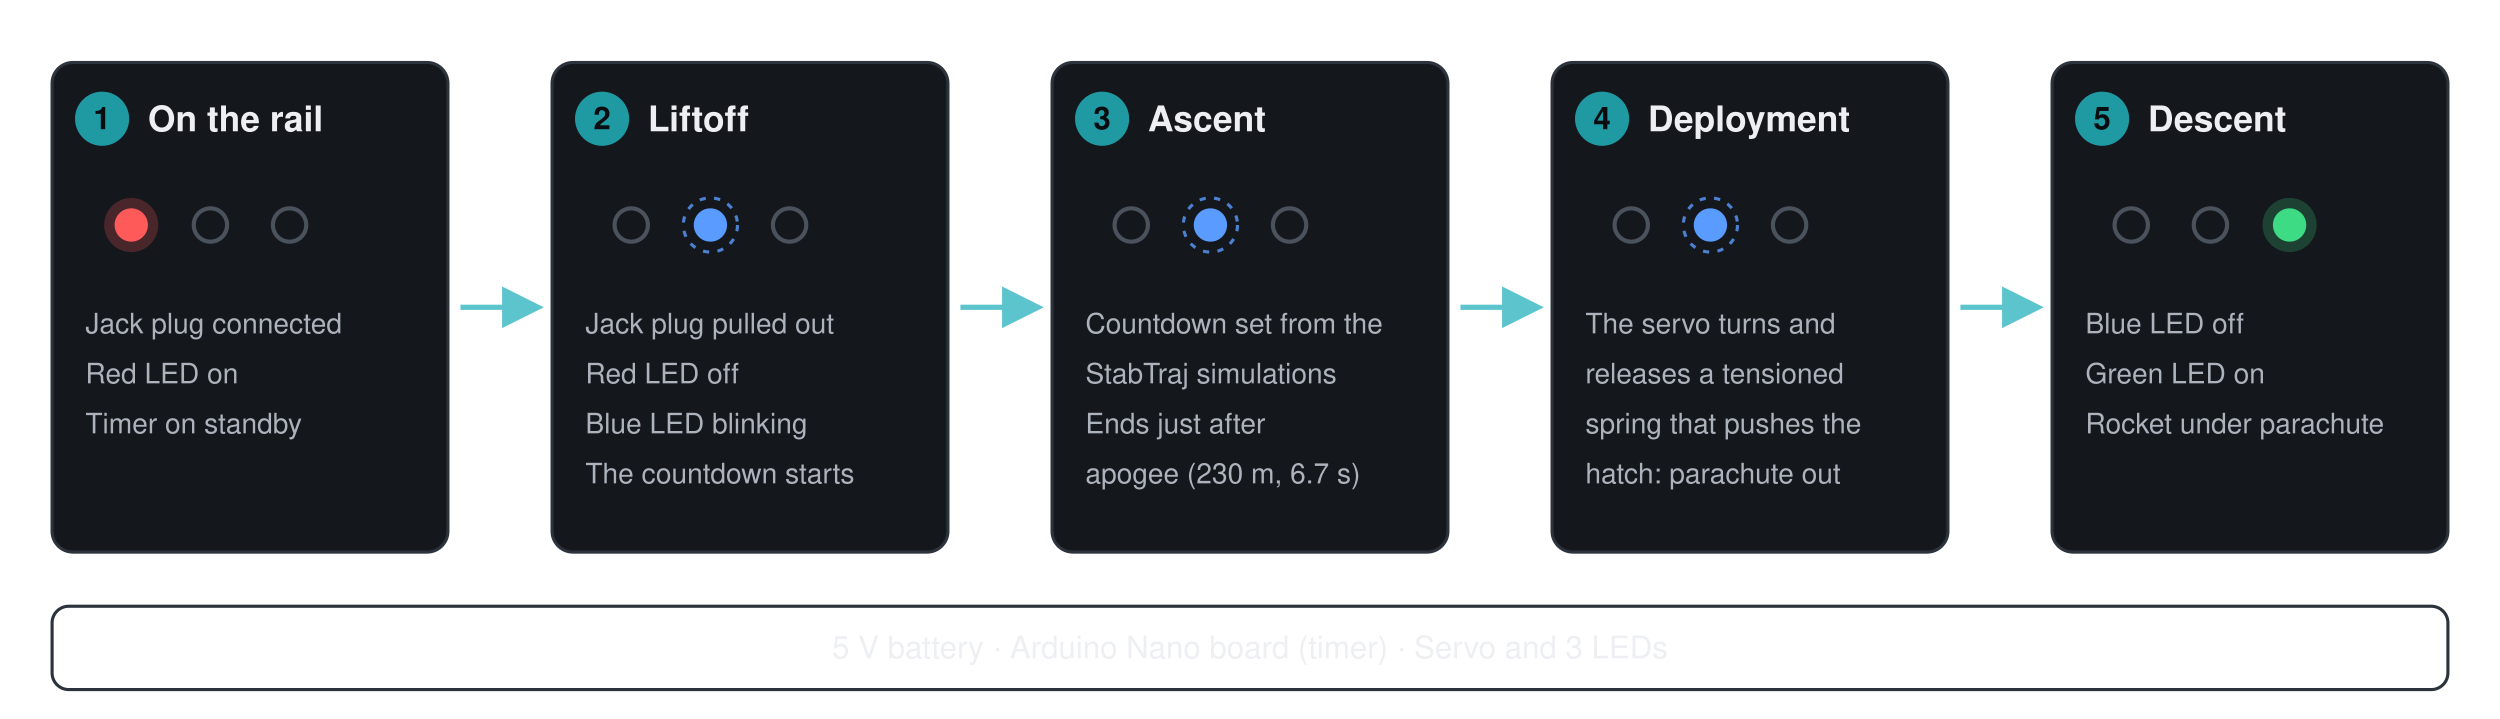
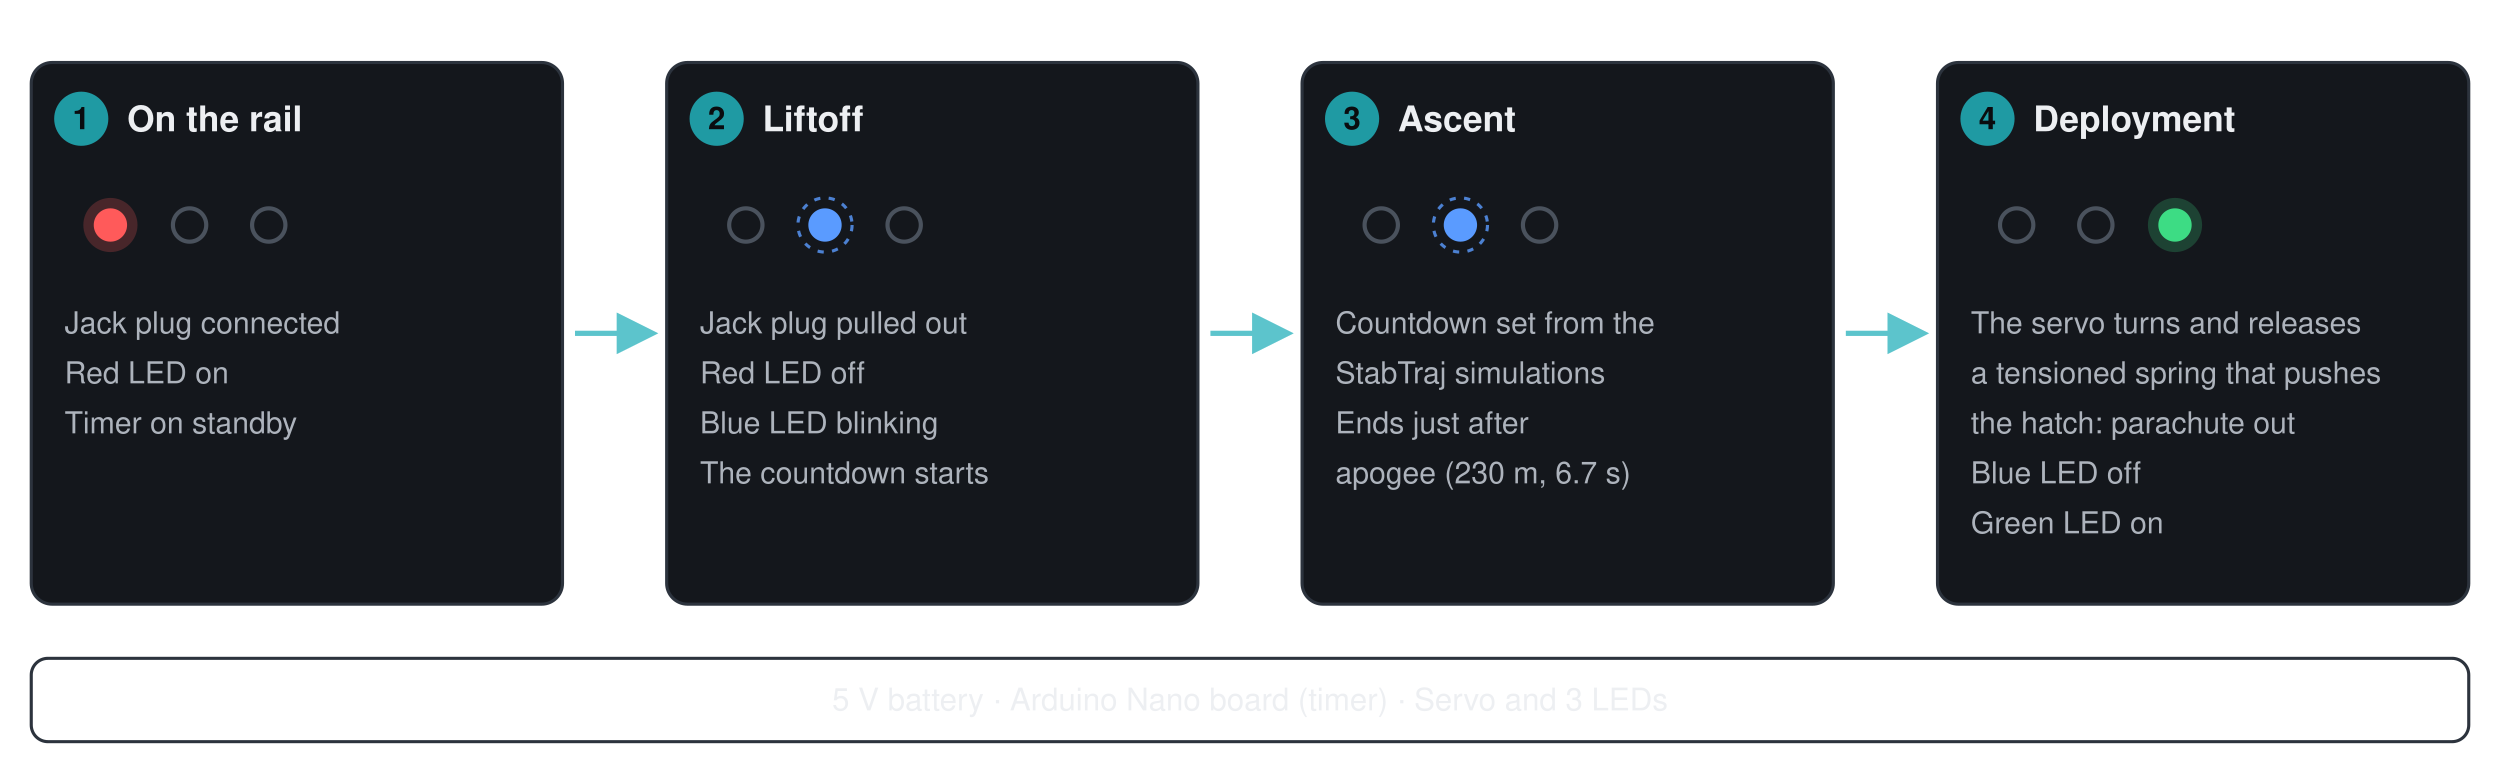
- <svg xmlns="http://www.w3.org/2000/svg" viewBox="0 0 1200 345" width="1200" height="345" role="img" aria-label="Diagram of Icarus's electronics block" font-family="Segoe UI, Helvetica, Arial, sans-serif">
+ <svg xmlns="http://www.w3.org/2000/svg" viewBox="0 0 1200 370" width="1200" height="370" role="img" aria-label="Diagram of Icarus's electronics block" font-family="Segoe UI, Helvetica, Arial, sans-serif">
  <defs>
    <marker id="ar" viewBox="0 0 10 10" refX="8" refY="5" markerWidth="8" markerHeight="8" orient="auto">
      <path d="M0 0 L10 5 L0 10 z" fill="#5cc4cc" />
    </marker>
  </defs>
-   <rect x="25" y="30" width="190" height="235" rx="10" fill="#14171c" stroke="#2c333d" stroke-width="1.5" />
-   <circle cx="49" cy="57" r="13" fill="#1f9aa3" />
-   <text x="49" y="62" text-anchor="middle" font-size="15" font-weight="700" fill="#0a0c0f">1</text>
-   <text x="71" y="63" font-size="17" font-weight="700" fill="#edeff2">On the rail</text>
-   <circle cx="63" cy="108" r="13" fill="#ff5a5a" opacity="0.22" />
-   <circle cx="63" cy="108" r="8" fill="#ff5a5a" />
-   <circle cx="101" cy="108" r="8" fill="none" stroke="#4a525d" stroke-width="2" />
-   <circle cx="139" cy="108" r="8" fill="none" stroke="#4a525d" stroke-width="2" />
-   <text x="41" y="160" font-size="13.5" fill="#adb3bc">Jack plug connected</text>
-   <text x="41" y="184" font-size="13.5" fill="#adb3bc">Red LED on</text>
-   <text x="41" y="208" font-size="13.5" fill="#adb3bc">Timer on standby</text>
-   <line x1="221" y1="147.5" x2="257" y2="147.5" stroke="#5cc4cc" stroke-width="2.5" marker-end="url(#ar)" />
-   <rect x="265" y="30" width="190" height="235" rx="10" fill="#14171c" stroke="#2c333d" stroke-width="1.5" />
-   <circle cx="289" cy="57" r="13" fill="#1f9aa3" />
-   <text x="289" y="62" text-anchor="middle" font-size="15" font-weight="700" fill="#0a0c0f">2</text>
-   <text x="311" y="63" font-size="17" font-weight="700" fill="#edeff2">Liftoff</text>
-   <circle cx="303" cy="108" r="8" fill="none" stroke="#4a525d" stroke-width="2" />
-   <circle cx="341" cy="108" r="13" fill="none" stroke="#5a9bff" stroke-width="1.5" stroke-dasharray="3 4" opacity="0.8" />
-   <circle cx="341" cy="108" r="8" fill="#5a9bff" />
-   <circle cx="379" cy="108" r="8" fill="none" stroke="#4a525d" stroke-width="2" />
-   <text x="281" y="160" font-size="13.5" fill="#adb3bc">Jack plug pulled out</text>
-   <text x="281" y="184" font-size="13.5" fill="#adb3bc">Red LED off</text>
-   <text x="281" y="208" font-size="13.5" fill="#adb3bc">Blue LED blinking</text>
-   <text x="281" y="232" font-size="13.5" fill="#adb3bc">The countdown starts</text>
-   <line x1="461" y1="147.5" x2="497" y2="147.5" stroke="#5cc4cc" stroke-width="2.5" marker-end="url(#ar)" />
-   <rect x="505" y="30" width="190" height="235" rx="10" fill="#14171c" stroke="#2c333d" stroke-width="1.5" />
-   <circle cx="529" cy="57" r="13" fill="#1f9aa3" />
-   <text x="529" y="62" text-anchor="middle" font-size="15" font-weight="700" fill="#0a0c0f">3</text>
-   <text x="551" y="63" font-size="17" font-weight="700" fill="#edeff2">Ascent</text>
-   <circle cx="543" cy="108" r="8" fill="none" stroke="#4a525d" stroke-width="2" />
-   <circle cx="581" cy="108" r="13" fill="none" stroke="#5a9bff" stroke-width="1.5" stroke-dasharray="3 4" opacity="0.8" />
-   <circle cx="581" cy="108" r="8" fill="#5a9bff" />
-   <circle cx="619" cy="108" r="8" fill="none" stroke="#4a525d" stroke-width="2" />
-   <text x="521" y="160" font-size="13.5" fill="#adb3bc">Countdown set from the</text>
-   <text x="521" y="184" font-size="13.5" fill="#adb3bc">StabTraj simulations</text>
-   <text x="521" y="208" font-size="13.5" fill="#adb3bc">Ends just after</text>
-   <text x="521" y="232" font-size="13.5" fill="#adb3bc">apogee (230 m, 6.7 s)</text>
-   <line x1="701" y1="147.5" x2="737" y2="147.5" stroke="#5cc4cc" stroke-width="2.5" marker-end="url(#ar)" />
-   <rect x="745" y="30" width="190" height="235" rx="10" fill="#14171c" stroke="#2c333d" stroke-width="1.5" />
-   <circle cx="769" cy="57" r="13" fill="#1f9aa3" />
-   <text x="769" y="62" text-anchor="middle" font-size="15" font-weight="700" fill="#0a0c0f">4</text>
-   <text x="791" y="63" font-size="17" font-weight="700" fill="#edeff2">Deployment</text>
-   <circle cx="783" cy="108" r="8" fill="none" stroke="#4a525d" stroke-width="2" />
-   <circle cx="821" cy="108" r="13" fill="none" stroke="#5a9bff" stroke-width="1.5" stroke-dasharray="3 4" opacity="0.8" />
-   <circle cx="821" cy="108" r="8" fill="#5a9bff" />
-   <circle cx="859" cy="108" r="8" fill="none" stroke="#4a525d" stroke-width="2" />
-   <text x="761" y="160" font-size="13.5" fill="#adb3bc">The servo turns and</text>
-   <text x="761" y="184" font-size="13.5" fill="#adb3bc">releases a tensioned</text>
-   <text x="761" y="208" font-size="13.5" fill="#adb3bc">spring that pushes the</text>
-   <text x="761" y="232" font-size="13.5" fill="#adb3bc">hatch: parachute out</text>
-   <line x1="941" y1="147.5" x2="977" y2="147.5" stroke="#5cc4cc" stroke-width="2.5" marker-end="url(#ar)" />
-   <rect x="985" y="30" width="190" height="235" rx="10" fill="#14171c" stroke="#2c333d" stroke-width="1.5" />
-   <circle cx="1009" cy="57" r="13" fill="#1f9aa3" />
-   <text x="1009" y="62" text-anchor="middle" font-size="15" font-weight="700" fill="#0a0c0f">5</text>
-   <text x="1031" y="63" font-size="17" font-weight="700" fill="#edeff2">Descent</text>
-   <circle cx="1023" cy="108" r="8" fill="none" stroke="#4a525d" stroke-width="2" />
-   <circle cx="1061" cy="108" r="8" fill="none" stroke="#4a525d" stroke-width="2" />
-   <circle cx="1099" cy="108" r="13" fill="#3ddc84" opacity="0.22" />
-   <circle cx="1099" cy="108" r="8" fill="#3ddc84" />
-   <text x="1001" y="160" font-size="13.5" fill="#adb3bc">Blue LED off</text>
-   <text x="1001" y="184" font-size="13.5" fill="#adb3bc">Green LED on</text>
-   <text x="1001" y="208" font-size="13.5" fill="#adb3bc">Rocket under parachute</text>
-   <rect x="25" y="291" width="1150" height="40" rx="8" fill="none" stroke="#2c333d" stroke-width="1.5" />
-   <text x="600" y="316" text-anchor="middle" font-size="15" fill="#edeff2">5 V battery  ·  Arduino Nano board (timer)  ·  Servo and 3 LEDs</text>
+   <rect x="15" y="30" width="255" height="260" rx="10" fill="#14171c" stroke="#2c333d" stroke-width="1.5" />
+   <circle cx="39" cy="57" r="13" fill="#1f9aa3" />
+   <text x="39" y="62" text-anchor="middle" font-size="15" font-weight="700" fill="#0a0c0f">1</text>
+   <text x="61" y="63" font-size="17" font-weight="700" fill="#edeff2">On the rail</text>
+   <circle cx="53" cy="108" r="13" fill="#ff5a5a" opacity="0.22" />
+   <circle cx="53" cy="108" r="8" fill="#ff5a5a" />
+   <circle cx="91" cy="108" r="8" fill="none" stroke="#4a525d" stroke-width="2" />
+   <circle cx="129" cy="108" r="8" fill="none" stroke="#4a525d" stroke-width="2" />
+   <text x="31" y="160" font-size="14.5" fill="#adb3bc">Jack plug connected</text>
+   <text x="31" y="184" font-size="14.5" fill="#adb3bc">Red LED on</text>
+   <text x="31" y="208" font-size="14.5" fill="#adb3bc">Timer on standby</text>
+   <line x1="276" y1="160.0" x2="312" y2="160.0" stroke="#5cc4cc" stroke-width="2.5" marker-end="url(#ar)" />
+   <rect x="320" y="30" width="255" height="260" rx="10" fill="#14171c" stroke="#2c333d" stroke-width="1.5" />
+   <circle cx="344" cy="57" r="13" fill="#1f9aa3" />
+   <text x="344" y="62" text-anchor="middle" font-size="15" font-weight="700" fill="#0a0c0f">2</text>
+   <text x="366" y="63" font-size="17" font-weight="700" fill="#edeff2">Liftoff</text>
+   <circle cx="358" cy="108" r="8" fill="none" stroke="#4a525d" stroke-width="2" />
+   <circle cx="396" cy="108" r="13" fill="none" stroke="#5a9bff" stroke-width="1.5" stroke-dasharray="3 4" opacity="0.8" />
+   <circle cx="396" cy="108" r="8" fill="#5a9bff" />
+   <circle cx="434" cy="108" r="8" fill="none" stroke="#4a525d" stroke-width="2" />
+   <text x="336" y="160" font-size="14.5" fill="#adb3bc">Jack plug pulled out</text>
+   <text x="336" y="184" font-size="14.5" fill="#adb3bc">Red LED off</text>
+   <text x="336" y="208" font-size="14.5" fill="#adb3bc">Blue LED blinking</text>
+   <text x="336" y="232" font-size="14.5" fill="#adb3bc">The countdown starts</text>
+   <line x1="581" y1="160.0" x2="617" y2="160.0" stroke="#5cc4cc" stroke-width="2.5" marker-end="url(#ar)" />
+   <rect x="625" y="30" width="255" height="260" rx="10" fill="#14171c" stroke="#2c333d" stroke-width="1.5" />
+   <circle cx="649" cy="57" r="13" fill="#1f9aa3" />
+   <text x="649" y="62" text-anchor="middle" font-size="15" font-weight="700" fill="#0a0c0f">3</text>
+   <text x="671" y="63" font-size="17" font-weight="700" fill="#edeff2">Ascent</text>
+   <circle cx="663" cy="108" r="8" fill="none" stroke="#4a525d" stroke-width="2" />
+   <circle cx="701" cy="108" r="13" fill="none" stroke="#5a9bff" stroke-width="1.5" stroke-dasharray="3 4" opacity="0.8" />
+   <circle cx="701" cy="108" r="8" fill="#5a9bff" />
+   <circle cx="739" cy="108" r="8" fill="none" stroke="#4a525d" stroke-width="2" />
+   <text x="641" y="160" font-size="14.5" fill="#adb3bc">Countdown set from the</text>
+   <text x="641" y="184" font-size="14.5" fill="#adb3bc">StabTraj simulations</text>
+   <text x="641" y="208" font-size="14.5" fill="#adb3bc">Ends just after</text>
+   <text x="641" y="232" font-size="14.5" fill="#adb3bc">apogee (230 m, 6.7 s)</text>
+   <line x1="886" y1="160.0" x2="922" y2="160.0" stroke="#5cc4cc" stroke-width="2.5" marker-end="url(#ar)" />
+   <rect x="930" y="30" width="255" height="260" rx="10" fill="#14171c" stroke="#2c333d" stroke-width="1.5" />
+   <circle cx="954" cy="57" r="13" fill="#1f9aa3" />
+   <text x="954" y="62" text-anchor="middle" font-size="15" font-weight="700" fill="#0a0c0f">4</text>
+   <text x="976" y="63" font-size="17" font-weight="700" fill="#edeff2">Deployment</text>
+   <circle cx="968" cy="108" r="8" fill="none" stroke="#4a525d" stroke-width="2" />
+   <circle cx="1006" cy="108" r="8" fill="none" stroke="#4a525d" stroke-width="2" />
+   <circle cx="1044" cy="108" r="13" fill="#3ddc84" opacity="0.22" />
+   <circle cx="1044" cy="108" r="8" fill="#3ddc84" />
+   <text x="946" y="160" font-size="14.5" fill="#adb3bc">The servo turns and releases</text>
+   <text x="946" y="184" font-size="14.5" fill="#adb3bc">a tensioned spring that pushes</text>
+   <text x="946" y="208" font-size="14.5" fill="#adb3bc">the hatch: parachute out</text>
+   <text x="946" y="232" font-size="14.5" fill="#adb3bc">Blue LED off</text>
+   <text x="946" y="256" font-size="14.5" fill="#adb3bc">Green LED on</text>
+   <rect x="15" y="316" width="1170" height="40" rx="8" fill="none" stroke="#2c333d" stroke-width="1.5" />
+   <text x="600" y="341" text-anchor="middle" font-size="15" fill="#edeff2">5 V battery  ·  Arduino Nano board (timer)  ·  Servo and 3 LEDs</text>
</svg>
